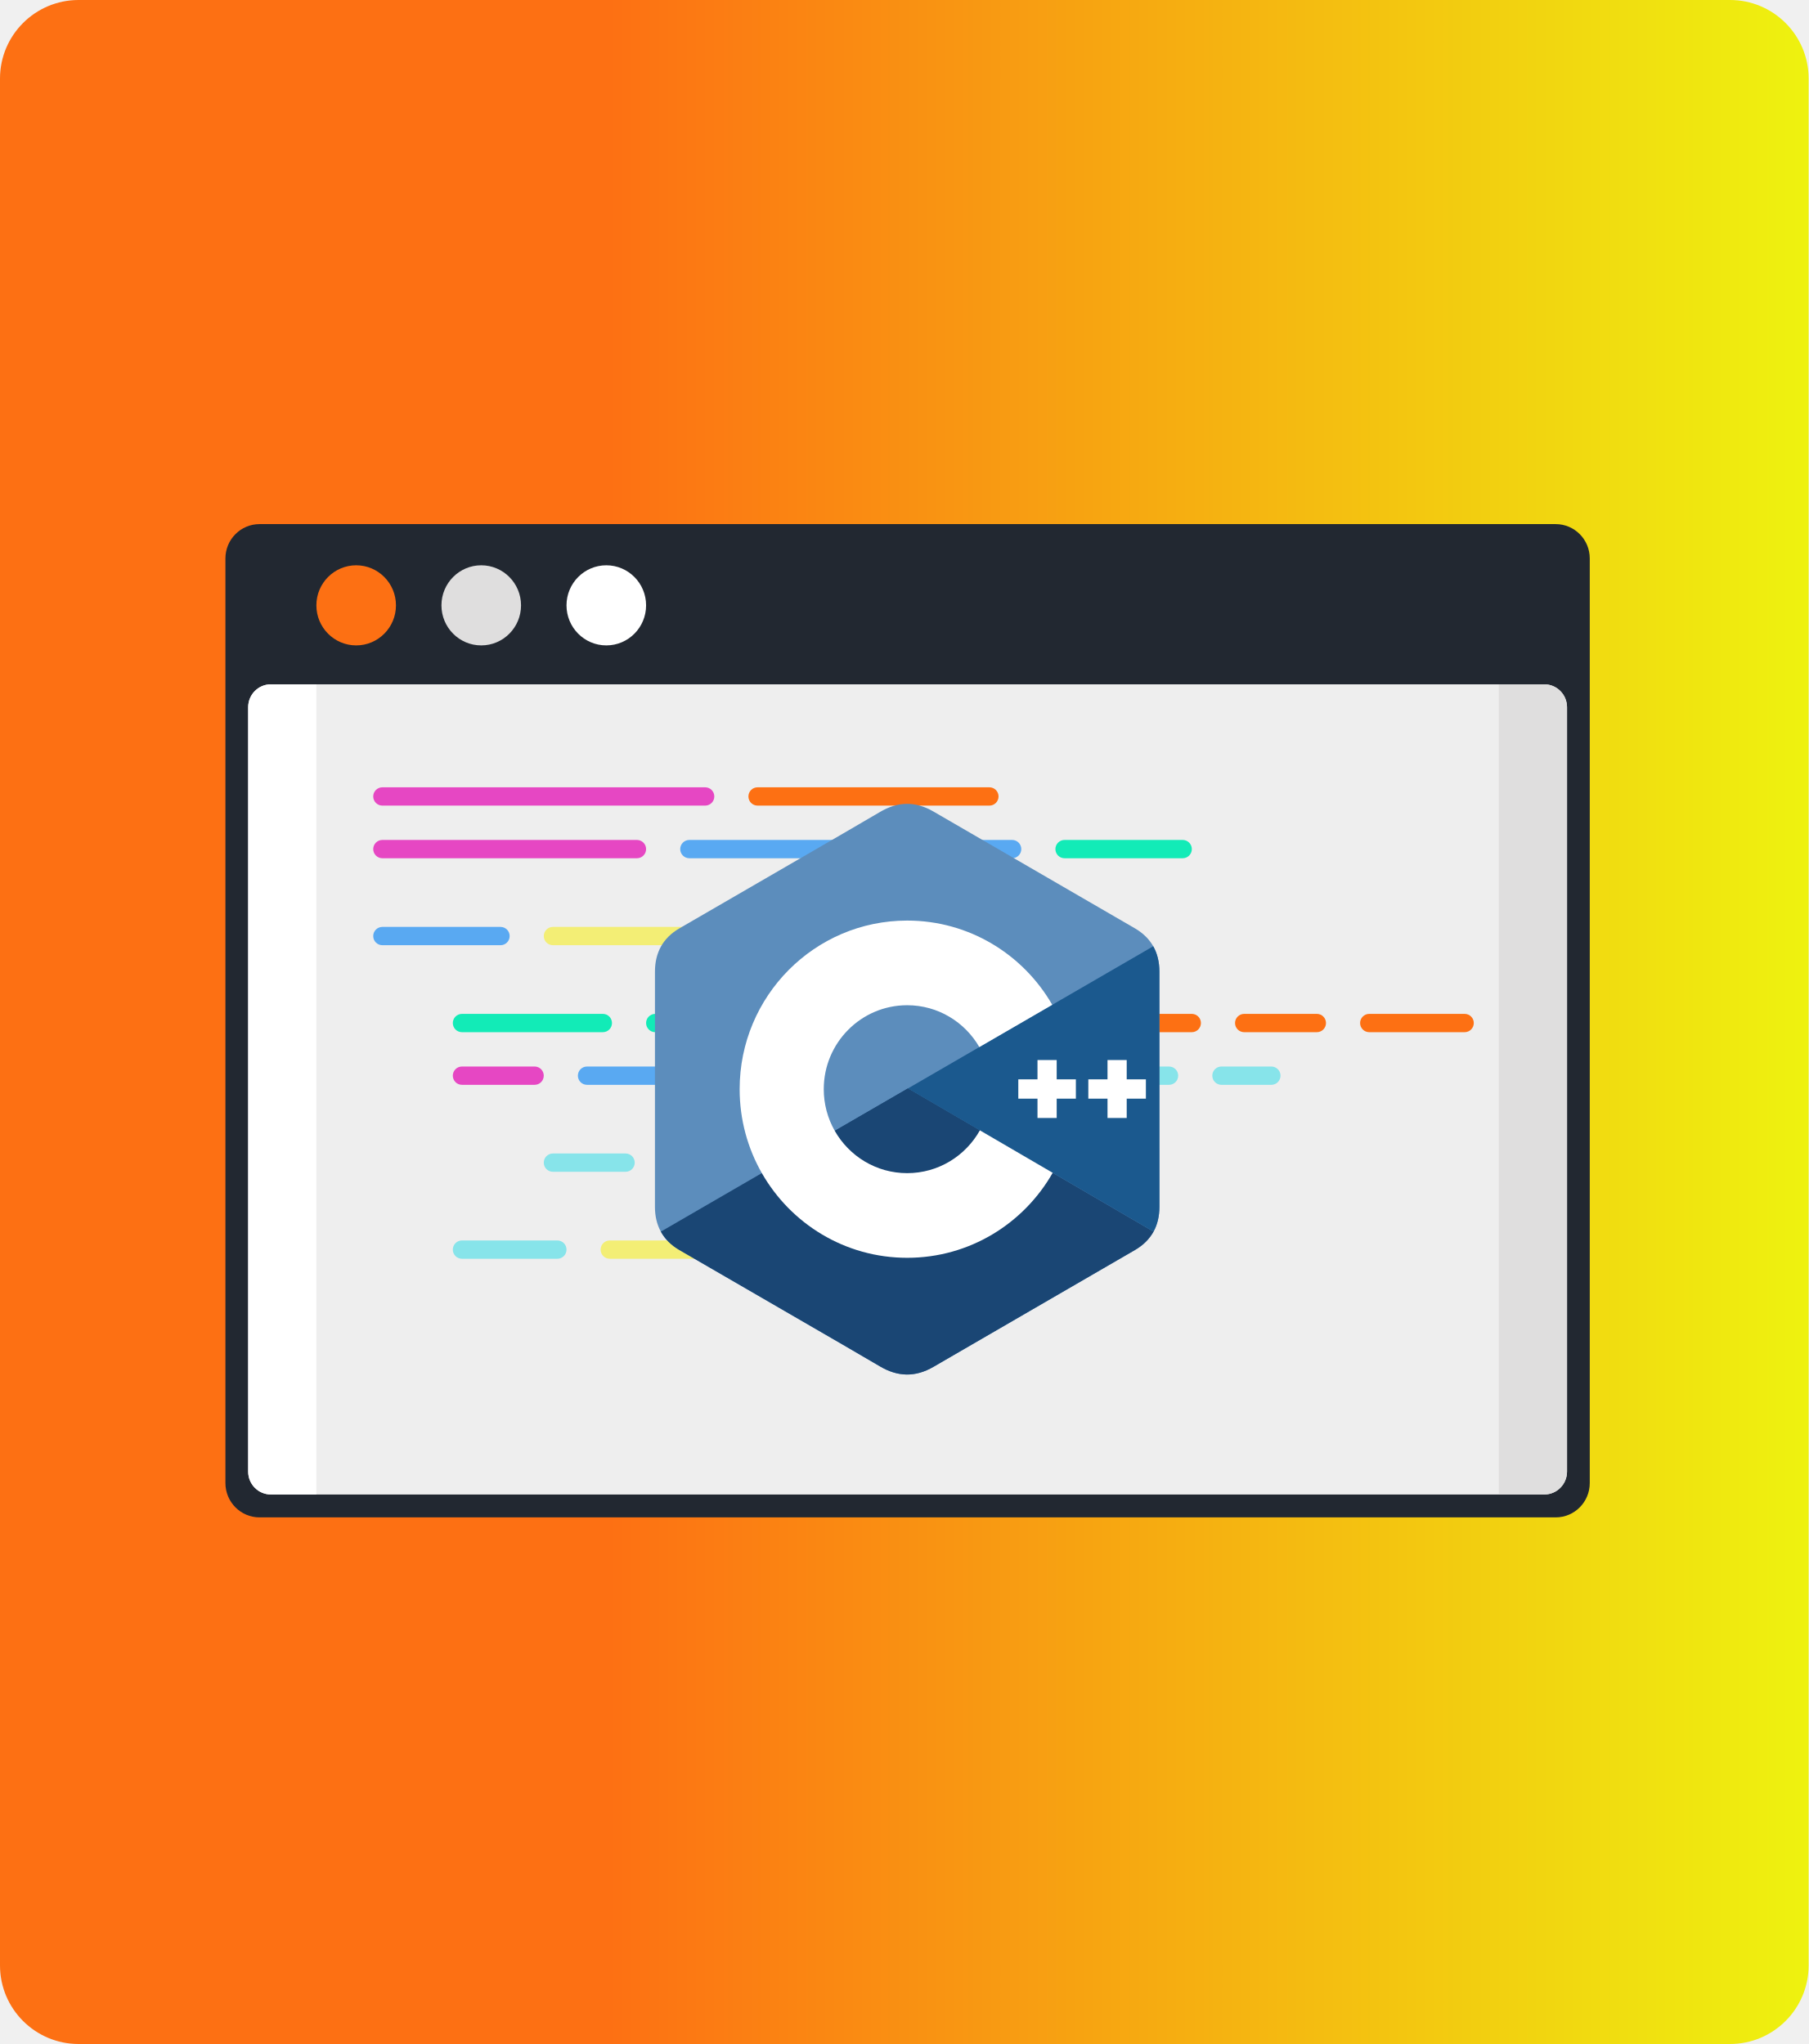
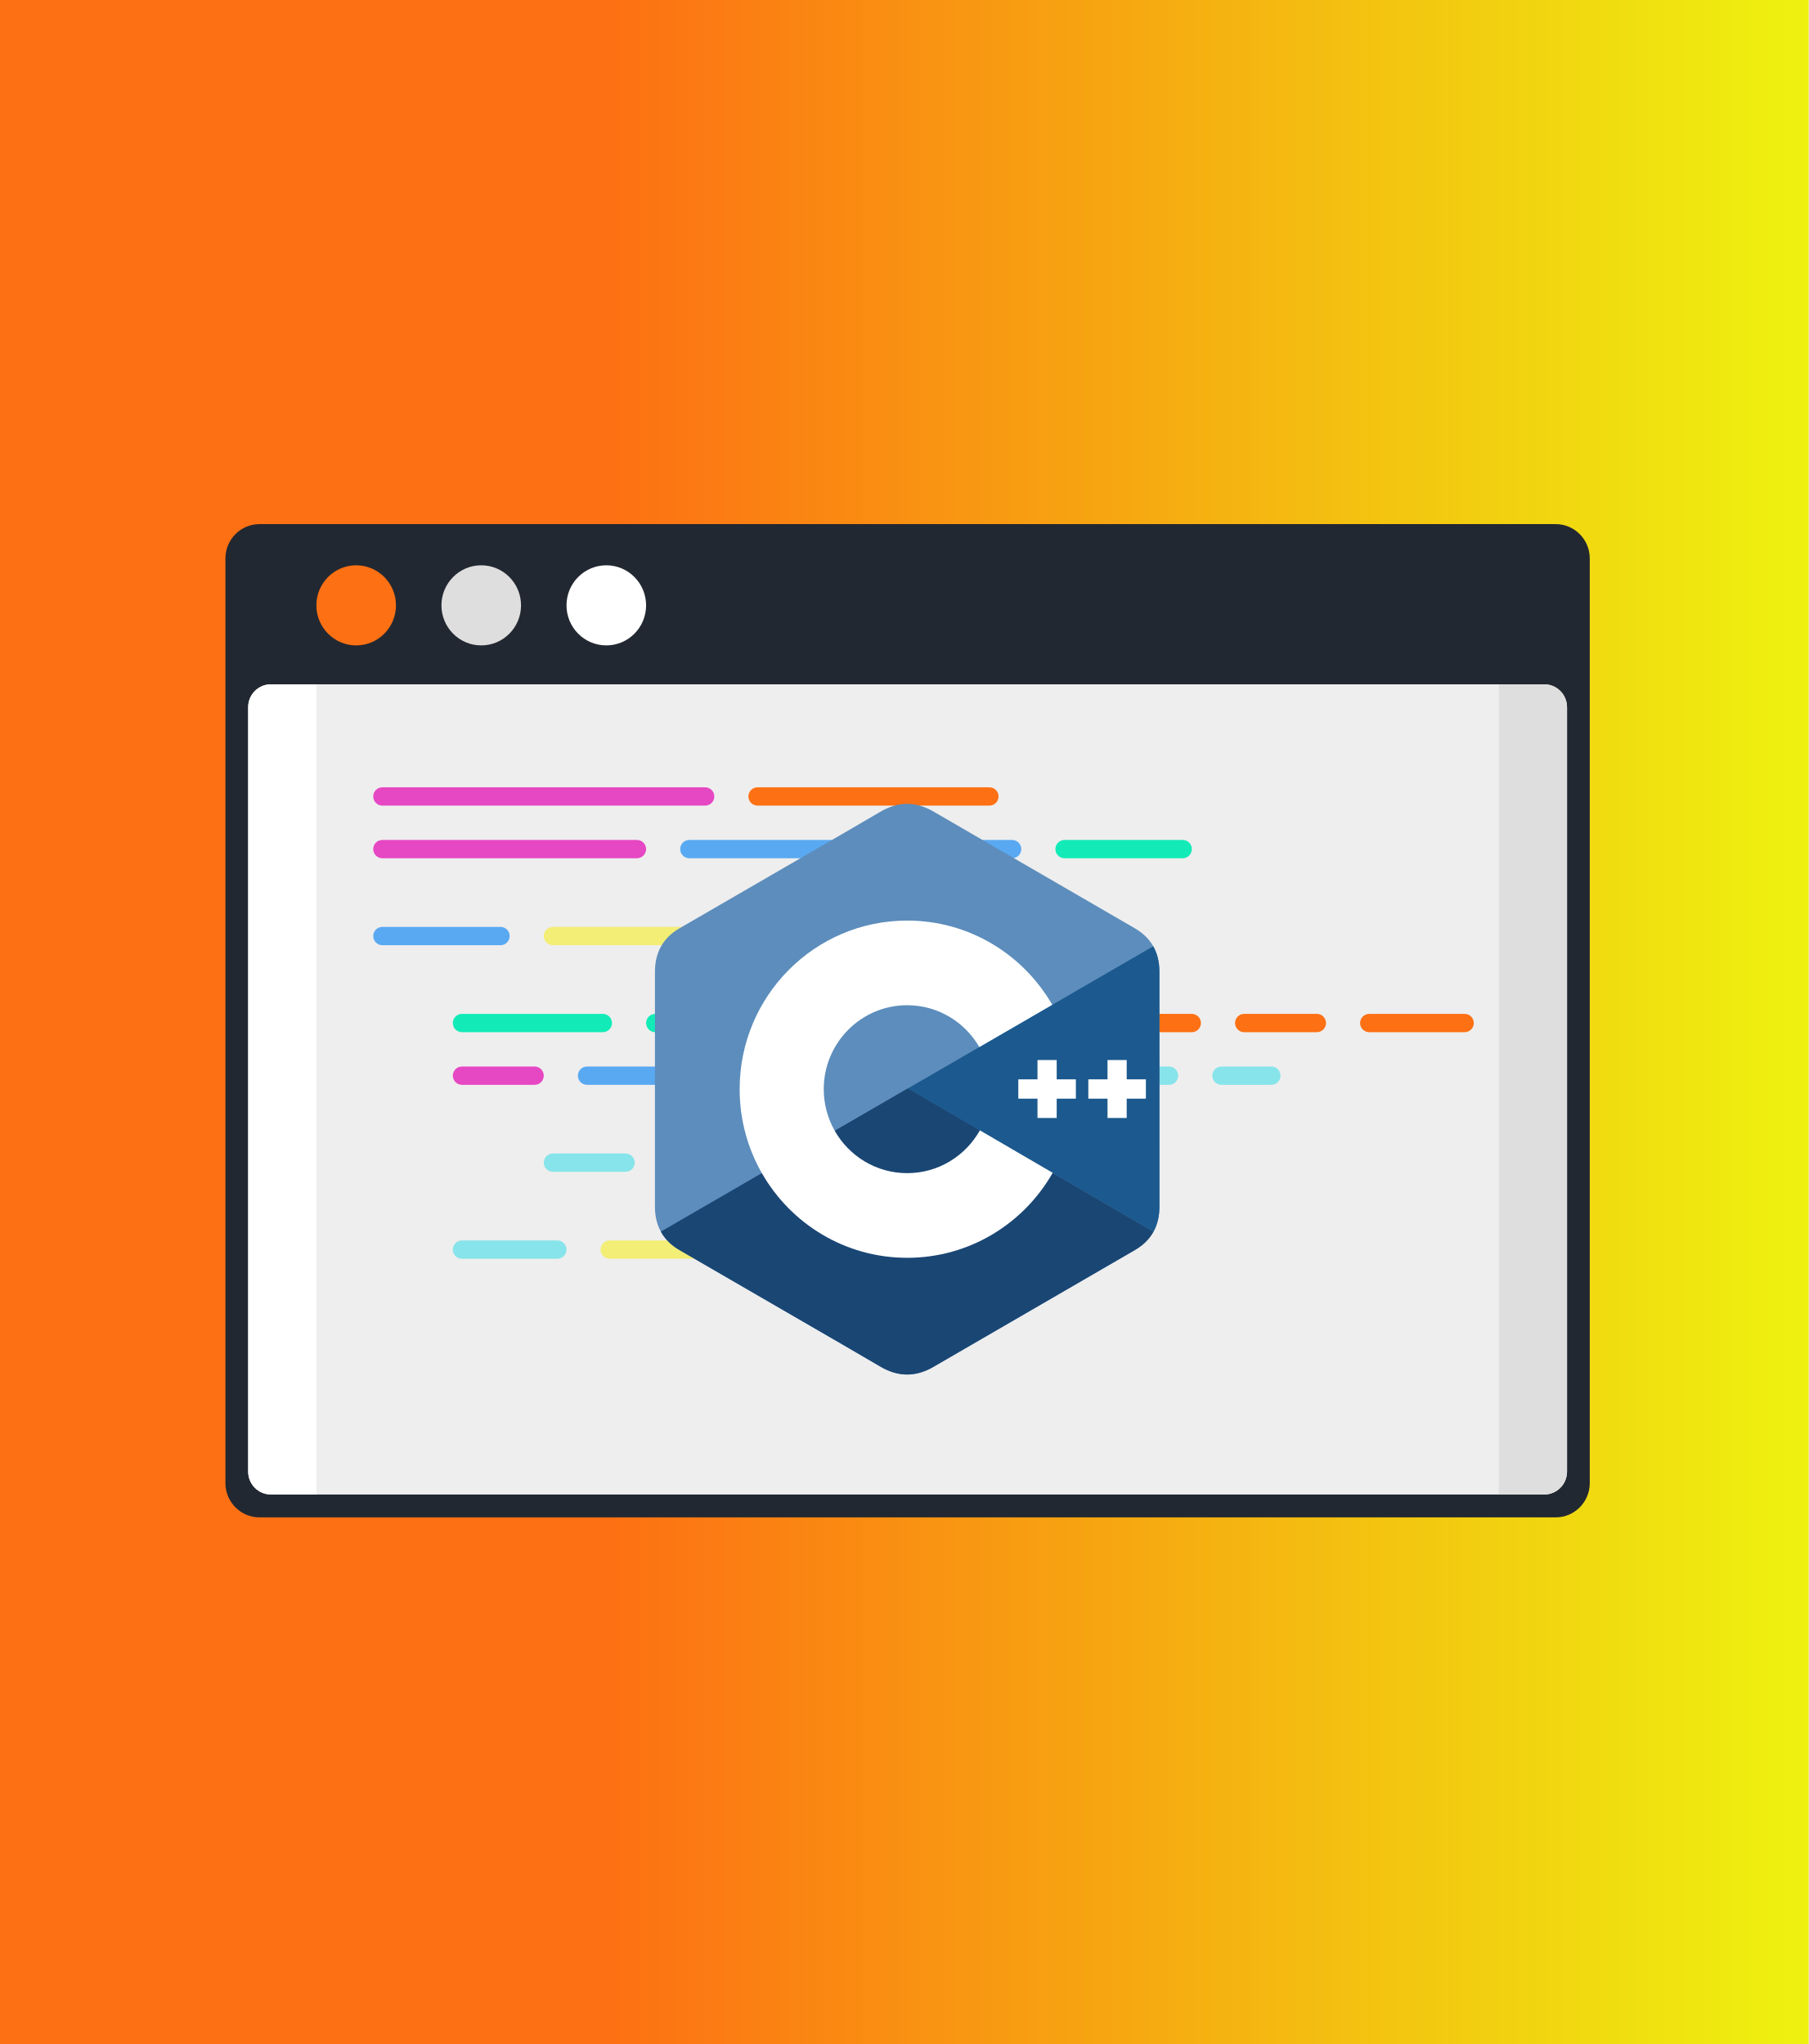
<svg xmlns="http://www.w3.org/2000/svg" width="345" height="390" viewBox="0 0 345 390" fill="none">
-   <rect width="345" height="390" rx="15" fill="url(#paint0_linear_155_44)" />
+   <rect width="345" height="390" fill="url(#paint0_linear_155_44)" />
  <path d="M296.746 100H49.506C45.913 100 43 102.933 43 106.55V282.969C43 286.587 45.913 289.52 49.506 289.52H296.746C300.339 289.52 303.252 286.587 303.252 282.969V106.55C303.252 102.933 300.339 100 296.746 100Z" fill="#222831" />
  <path d="M294.577 130.568H51.675C49.28 130.568 47.338 132.523 47.338 134.934V280.786C47.338 283.198 49.28 285.153 51.675 285.153H294.577C296.973 285.153 298.915 283.198 298.915 280.786V134.934C298.915 132.523 296.973 130.568 294.577 130.568Z" fill="#EEEEEE" />
  <rect x="71.194" y="153.712" width="3.493" height="65.063" rx="1.747" transform="rotate(-90 71.194 153.712)" fill="#E647C3" />
  <rect x="71.194" y="163.756" width="3.493" height="52.05" rx="1.747" transform="rotate(-90 71.194 163.756)" fill="#E647C3" />
  <rect x="86.376" y="206.987" width="3.493" height="17.35" rx="1.747" transform="rotate(-90 86.3755 206.987)" fill="#E647C3" />
  <rect x="71.194" y="180.349" width="3.493" height="26.025" rx="1.747" transform="rotate(-90 71.194 180.349)" fill="#59A9F2" />
  <rect x="110.232" y="206.987" width="3.493" height="26.025" rx="1.747" transform="rotate(-90 110.232 206.987)" fill="#59A9F2" />
  <rect x="198.718" y="206.987" width="3.493" height="26.025" rx="1.747" transform="rotate(-90 198.718 206.987)" fill="#87E4EA" />
  <rect x="231.249" y="206.987" width="3.493" height="13.013" rx="1.747" transform="rotate(-90 231.249 206.987)" fill="#87E4EA" />
  <rect x="103.726" y="223.581" width="3.493" height="17.35" rx="1.747" transform="rotate(-90 103.726 223.581)" fill="#87E4EA" />
  <rect x="86.376" y="240.175" width="3.493" height="21.688" rx="1.747" transform="rotate(-90 86.3755 240.175)" fill="#87E4EA" />
  <rect x="127.582" y="223.581" width="3.493" height="17.35" rx="1.747" transform="rotate(-90 127.582 223.581)" fill="#87E4EA" />
  <rect x="103.726" y="180.349" width="3.493" height="34.7" rx="1.747" transform="rotate(-90 103.726 180.349)" fill="#F3EE75" />
  <rect x="114.57" y="240.175" width="3.493" height="21.688" rx="1.747" transform="rotate(-90 114.57 240.175)" fill="#F3EE75" />
  <rect x="129.751" y="163.756" width="3.493" height="65.063" rx="1.747" transform="rotate(-90 129.751 163.756)" fill="#59A9F2" />
  <rect x="201.32" y="163.756" width="3.493" height="26.025" rx="1.747" transform="rotate(-90 201.32 163.756)" fill="#12EBB7" />
  <rect x="86.376" y="196.943" width="3.493" height="30.363" rx="1.747" transform="rotate(-90 86.3755 196.943)" fill="#12EBB7" />
  <rect x="123.244" y="196.943" width="3.493" height="30.363" rx="1.747" transform="rotate(-90 123.244 196.943)" fill="#12EBB7" />
  <rect x="142.763" y="153.712" width="3.493" height="47.713" rx="1.747" transform="rotate(-90 142.763 153.712)" fill="#FD7013" />
  <rect x="198.718" y="196.943" width="3.493" height="30.363" rx="1.747" transform="rotate(-90 198.718 196.943)" fill="#FD7013" />
  <rect x="235.587" y="196.943" width="3.493" height="17.35" rx="1.747" transform="rotate(-90 235.587 196.943)" fill="#FD7013" />
  <rect x="259.443" y="196.943" width="3.493" height="21.688" rx="1.747" transform="rotate(-90 259.443 196.943)" fill="#FD7013" />
  <path d="M221.159 185.389C221.158 183.558 220.769 181.94 219.982 180.552C219.21 179.187 218.053 178.042 216.501 177.137C203.69 169.701 190.866 162.286 178.059 154.842C174.606 152.835 171.258 152.909 167.831 154.944C162.732 157.972 137.202 172.697 129.595 177.133C126.462 178.959 124.937 181.754 124.936 185.386C124.931 200.342 124.936 215.297 124.931 230.254C124.932 232.044 125.304 233.631 126.057 234.999C126.83 236.405 128.003 237.581 129.59 238.506C137.198 242.943 162.732 257.667 167.83 260.695C171.258 262.732 174.606 262.805 178.06 260.797C190.868 253.352 203.692 245.939 216.505 238.502C218.093 237.577 219.266 236.4 220.039 234.995C220.79 233.627 221.163 232.04 221.164 230.25C221.164 230.25 221.164 200.346 221.159 185.389Z" fill="#5C8DBC" />
  <path d="M173.195 207.674L126.057 234.999C126.829 236.405 128.003 237.581 129.59 238.507C137.198 242.943 162.732 257.667 167.83 260.695C171.258 262.732 174.606 262.805 178.06 260.797C190.868 253.352 203.692 245.939 216.505 238.502C218.093 237.577 219.266 236.4 220.039 234.995L173.195 207.674Z" fill="#1A4674" />
  <path d="M159.233 215.768C161.976 220.589 167.132 223.841 173.048 223.841C178.999 223.841 184.185 220.548 186.914 215.675L173.195 207.674L159.233 215.768Z" fill="#1A4674" />
  <path d="M221.159 185.39C221.158 183.559 220.769 181.941 219.983 180.552L173.195 207.674L220.039 234.995C220.79 233.627 221.163 232.041 221.164 230.25C221.164 230.25 221.164 200.346 221.159 185.39Z" fill="#1B598E" />
  <path d="M218.583 209.627H214.922V213.313H211.261V209.627H207.601V205.942H211.261V202.257H214.922V205.942H218.583V209.627ZM205.226 209.627H201.566V213.313H197.905V209.627H194.245V205.942H197.905V202.257H201.566V205.942H205.226V209.627Z" fill="white" />
  <path d="M186.914 215.675C184.185 220.547 178.999 223.84 173.048 223.84C167.132 223.84 161.976 220.589 159.233 215.768C157.855 213.349 157.131 210.608 157.134 207.82C157.134 198.972 164.259 191.799 173.048 191.799C178.925 191.799 184.054 195.01 186.811 199.782L200.719 191.719C195.191 182.111 184.87 175.647 173.048 175.647C155.398 175.647 141.09 190.051 141.09 207.82C141.09 213.649 142.631 219.115 145.323 223.83C150.837 233.489 161.188 239.992 173.048 239.992C184.929 239.992 195.296 233.463 200.802 223.776L186.914 215.675Z" fill="white" />
  <path d="M285.902 130.568H294.577C296.973 130.568 298.915 132.523 298.915 134.934V280.786C298.915 283.198 296.973 285.153 294.577 285.153H285.902V130.568Z" fill="#DFDEDE" />
  <path d="M47.338 134.934C47.338 132.523 49.279 130.568 51.675 130.568H60.35V285.153H51.675C49.279 285.153 47.338 283.198 47.338 280.786V134.934Z" fill="white" />
  <path d="M67.941 123.144C72.133 123.144 75.531 119.723 75.531 115.502C75.531 111.282 72.133 107.86 67.941 107.86C63.749 107.86 60.35 111.282 60.35 115.502C60.35 119.723 63.749 123.144 67.941 123.144Z" fill="#FD7013" />
  <path d="M91.797 123.144C95.99 123.144 99.388 119.723 99.388 115.502C99.388 111.282 95.99 107.86 91.797 107.86C87.605 107.86 84.207 111.282 84.207 115.502C84.207 119.723 87.605 123.144 91.797 123.144Z" fill="#DFDEDE" />
  <path d="M115.654 123.144C119.846 123.144 123.244 119.723 123.244 115.502C123.244 111.282 119.846 107.86 115.654 107.86C111.461 107.86 108.063 111.282 108.063 115.502C108.063 119.723 111.461 123.144 115.654 123.144Z" fill="white" />
  <defs>
    <linearGradient id="paint0_linear_155_44" x1="116" y1="195" x2="345" y2="195" gradientUnits="userSpaceOnUse">
      <stop stop-color="#FD7013" />
      <stop offset="1" stop-color="#EEF20F" />
    </linearGradient>
  </defs>
</svg>
